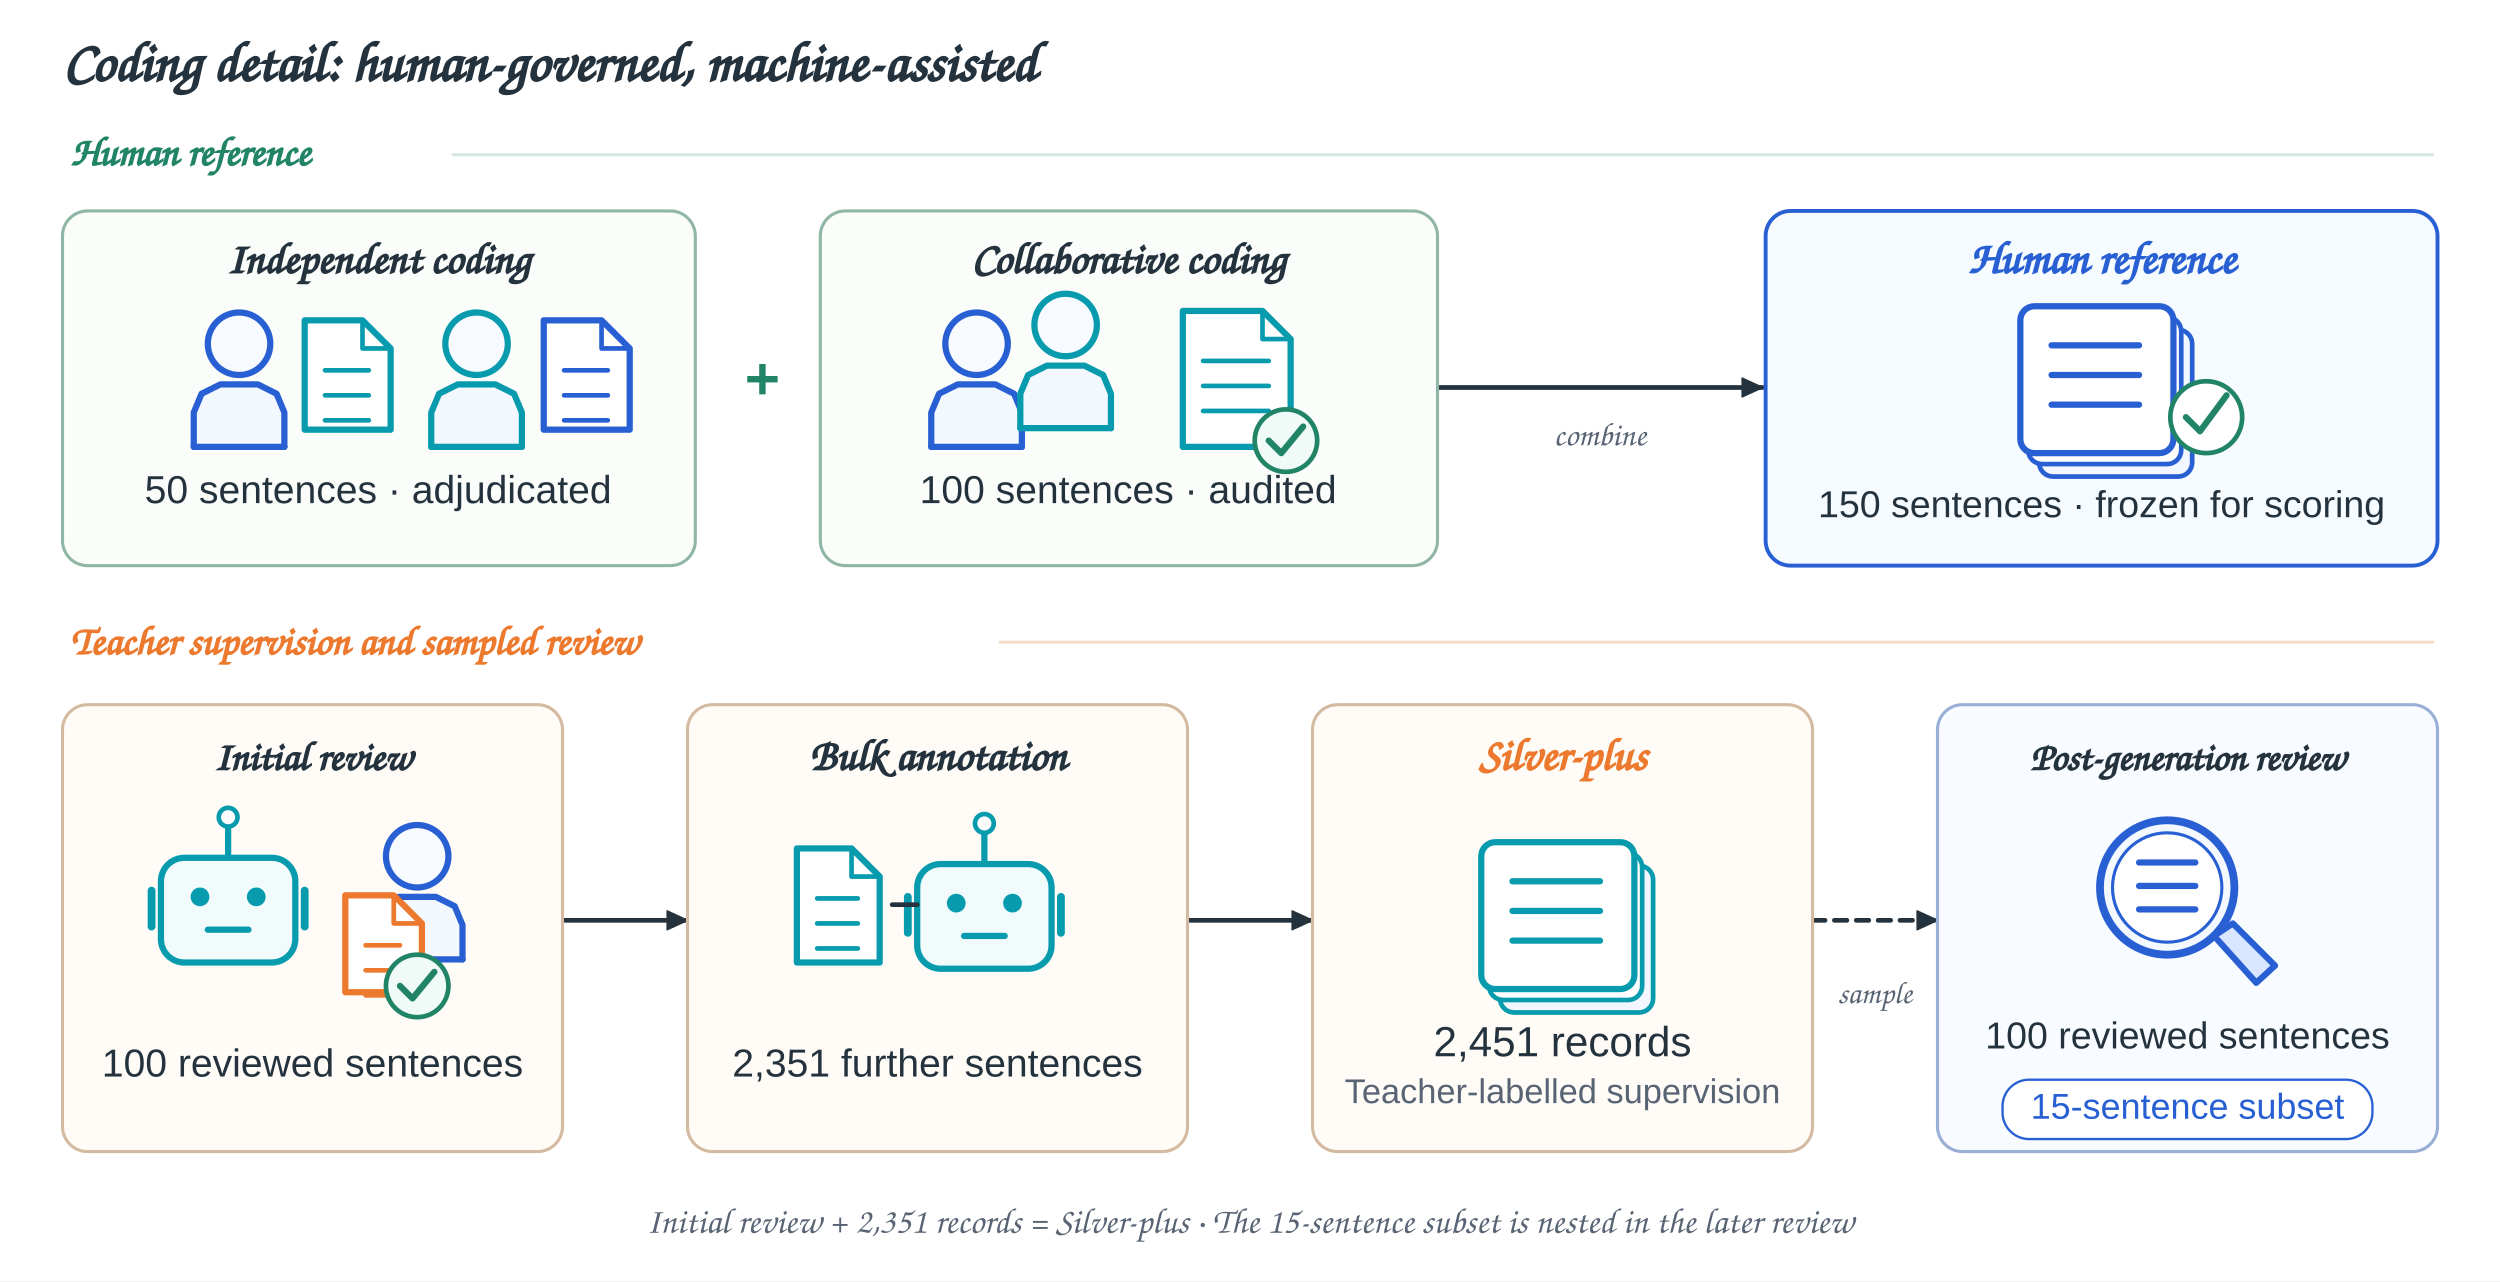
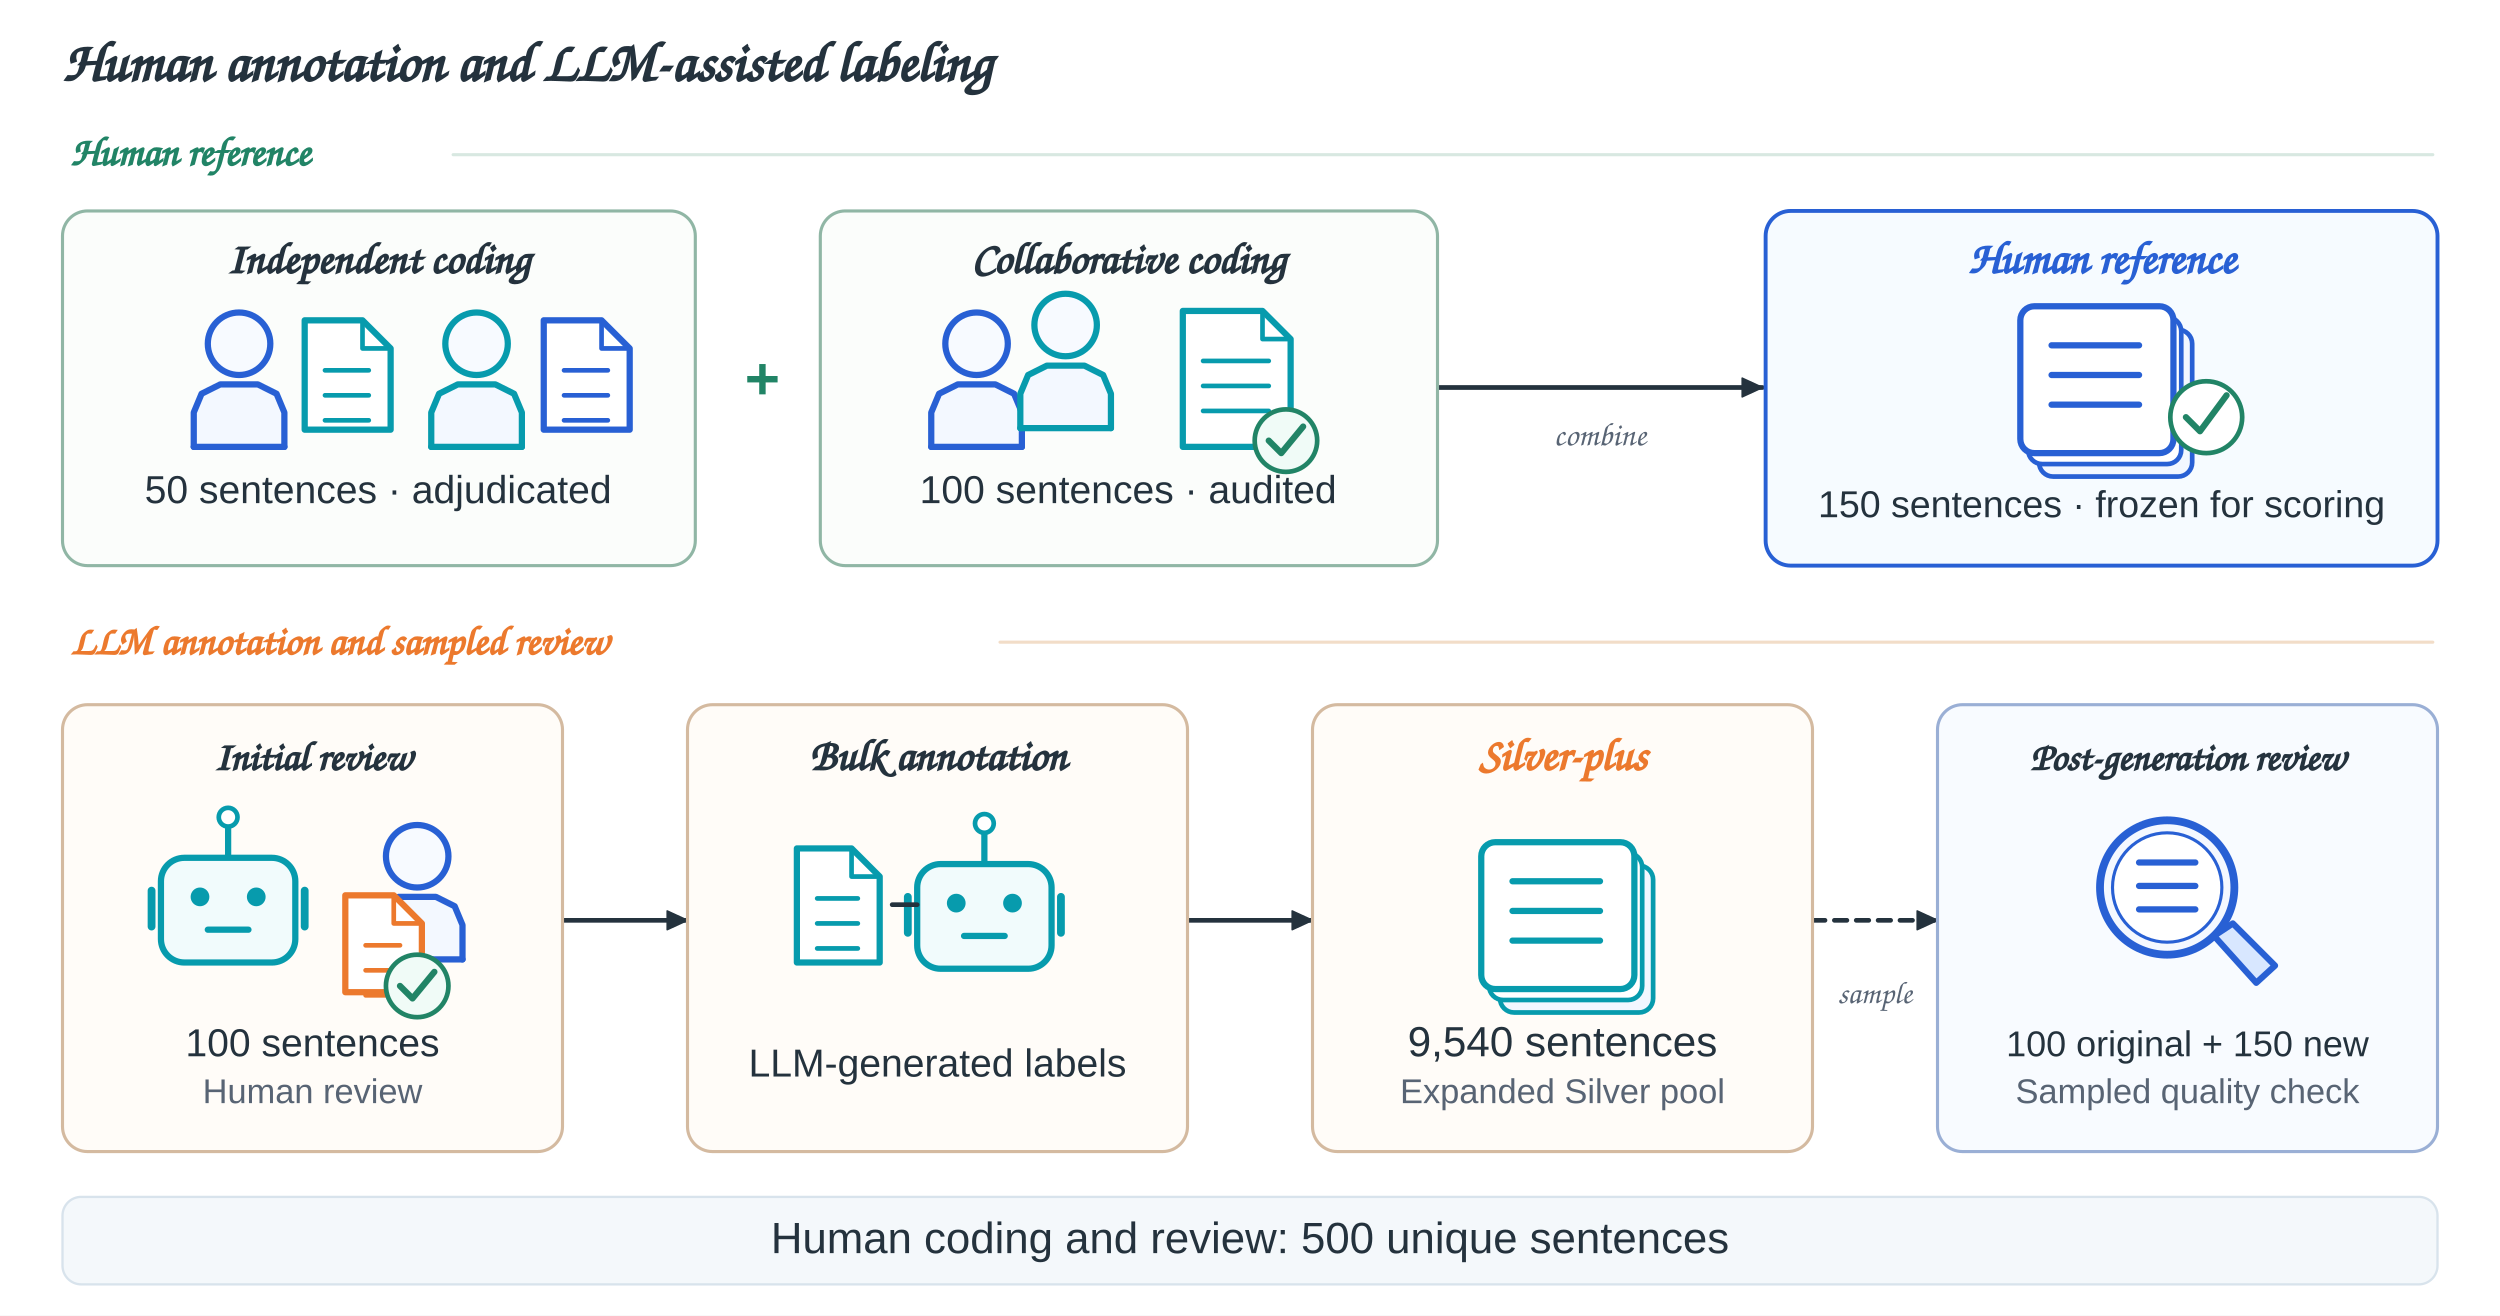
- <svg xmlns="http://www.w3.org/2000/svg" viewBox="0 0 1600 820">
-   <rect x="0" y="0" width="1600" height="820" rx="0" fill="#ffffff" stroke="#ffffff" stroke-width="0" />
-   <text x="40" y="52" font-family="Comic Sans MS" font-weight="bold" font-size="36" fill="#24323d" text-anchor="start">Coding detail: human-governed, machine-assisted</text>
+ <svg xmlns="http://www.w3.org/2000/svg" viewBox="0 0 1600 842">
+   <rect x="0" y="0" width="1600" height="842" rx="0" fill="#ffffff" stroke="#ffffff" stroke-width="0" />
+   <text x="40" y="52" font-family="Comic Sans MS" font-weight="bold" font-size="36" fill="#24323d" text-anchor="start">Human annotation and LLM-assisted labeling</text>
  <text x="45" y="106" font-family="Comic Sans MS" font-weight="bold" font-size="26" fill="#218466" text-anchor="start">Human reference</text>
  <path d="M 290 99 L 1557 99" stroke="#d8e8e1" stroke-width="2" fill="none" stroke-linecap="round" stroke-linejoin="round" />
  <path d="M 918 248 L 1128 248" stroke="#24323d" stroke-width="3" fill="none" stroke-linecap="round" stroke-linejoin="round" />
  <path d="M 1128 248 L 1115.0 242.0 L 1115.0 254.0 Z" stroke="#24323d" stroke-width="1" fill="#24323d" stroke-linecap="round" stroke-linejoin="round" />
  <text x="485" y="253" font-family="Comic Sans MS" font-weight="bold" font-size="43" fill="#218466" text-anchor="middle">+</text>
  <rect x="40" y="135" width="405" height="227" rx="16" fill="#fbfdfb" stroke="#90b6a5" stroke-width="2" />
  <rect x="525" y="135" width="395" height="227" rx="16" fill="#fbfdfb" stroke="#90b6a5" stroke-width="2" />
  <rect x="1130" y="135" width="430" height="227" rx="16" fill="#f6fbff" stroke="#2860d4" stroke-width="2.5" />
  <text x="242" y="175" font-family="Comic Sans MS" font-weight="bold" font-size="28" fill="#24323d" text-anchor="middle">Independent coding</text>
  <circle cx="153" cy="220" r="20" fill="#f7faff" stroke="#2860d4" stroke-width="4" />
  <path d="M 124 286 L 124 264 L 129 252 L 141 246 L 165 246 L 177 252 L 182 264 L 182 286" stroke="#2860d4" stroke-width="4" fill="#f3f8ff" stroke-linecap="round" stroke-linejoin="round" />
  <path d="M 124 286 L 182 286" stroke="#2860d4" stroke-width="4" fill="none" stroke-linecap="round" stroke-linejoin="round" />
  <path d="M 195 205 L 232 205 L 250 223 L 250 275 L 195 275 L 195 205" stroke="#079bad" stroke-width="4" fill="#ffffff" stroke-linecap="round" stroke-linejoin="round" />
  <path d="M 232 205 L 232 223 L 250 223" stroke="#079bad" stroke-width="3" fill="none" stroke-linecap="round" stroke-linejoin="round" />
  <path d="M 208 237 L 236 237" stroke="#079bad" stroke-width="3" fill="none" stroke-linecap="round" stroke-linejoin="round" />
  <path d="M 208 253 L 236 253" stroke="#079bad" stroke-width="3" fill="none" stroke-linecap="round" stroke-linejoin="round" />
  <path d="M 208 269 L 236 269" stroke="#079bad" stroke-width="3" fill="none" stroke-linecap="round" stroke-linejoin="round" />
  <circle cx="305" cy="220" r="20" fill="#f7faff" stroke="#079bad" stroke-width="4" />
  <path d="M 276 286 L 276 264 L 281 252 L 293 246 L 317 246 L 329 252 L 334 264 L 334 286" stroke="#079bad" stroke-width="4" fill="#f3f8ff" stroke-linecap="round" stroke-linejoin="round" />
  <path d="M 276 286 L 334 286" stroke="#079bad" stroke-width="4" fill="none" stroke-linecap="round" stroke-linejoin="round" />
  <path d="M 348 205 L 385 205 L 403 223 L 403 275 L 348 275 L 348 205" stroke="#2860d4" stroke-width="4" fill="#ffffff" stroke-linecap="round" stroke-linejoin="round" />
  <path d="M 385 205 L 385 223 L 403 223" stroke="#2860d4" stroke-width="3" fill="none" stroke-linecap="round" stroke-linejoin="round" />
  <path d="M 361 237 L 389 237" stroke="#2860d4" stroke-width="3" fill="none" stroke-linecap="round" stroke-linejoin="round" />
  <path d="M 361 253 L 389 253" stroke="#2860d4" stroke-width="3" fill="none" stroke-linecap="round" stroke-linejoin="round" />
  <path d="M 361 269 L 389 269" stroke="#2860d4" stroke-width="3" fill="none" stroke-linecap="round" stroke-linejoin="round" />
  <text x="242" y="322" font-family="Arial" font-weight="normal" font-size="25" fill="#24323d" text-anchor="middle">50 sentences · adjudicated</text>
  <text x="722" y="175" font-family="Comic Sans MS" font-weight="bold" font-size="28" fill="#24323d" text-anchor="middle">Collaborative coding</text>
  <circle cx="625" cy="220" r="20" fill="#f7faff" stroke="#2860d4" stroke-width="4" />
  <path d="M 596 286 L 596 264 L 601 252 L 613 246 L 637 246 L 649 252 L 654 264 L 654 286" stroke="#2860d4" stroke-width="4" fill="#f3f8ff" stroke-linecap="round" stroke-linejoin="round" />
  <path d="M 596 286 L 654 286" stroke="#2860d4" stroke-width="4" fill="none" stroke-linecap="round" stroke-linejoin="round" />
  <circle cx="682" cy="208" r="20" fill="#f7faff" stroke="#079bad" stroke-width="4" />
  <path d="M 653 274 L 653 252 L 658 240 L 670 234 L 694 234 L 706 240 L 711 252 L 711 274" stroke="#079bad" stroke-width="4" fill="#f3f8ff" stroke-linecap="round" stroke-linejoin="round" />
  <path d="M 653 274 L 711 274" stroke="#079bad" stroke-width="4" fill="none" stroke-linecap="round" stroke-linejoin="round" />
  <path d="M 757 199 L 808 199 L 826 217 L 826 286 L 757 286 L 757 199" stroke="#079bad" stroke-width="4" fill="#ffffff" stroke-linecap="round" stroke-linejoin="round" />
  <path d="M 808 199 L 808 217 L 826 217" stroke="#079bad" stroke-width="3" fill="none" stroke-linecap="round" stroke-linejoin="round" />
  <path d="M 770 231 L 812 231" stroke="#079bad" stroke-width="3" fill="none" stroke-linecap="round" stroke-linejoin="round" />
  <path d="M 770 247 L 812 247" stroke="#079bad" stroke-width="3" fill="none" stroke-linecap="round" stroke-linejoin="round" />
  <path d="M 770 263 L 812 263" stroke="#079bad" stroke-width="3" fill="none" stroke-linecap="round" stroke-linejoin="round" />
  <circle cx="823" cy="282" r="20" fill="#f0fbf7" stroke="#218466" stroke-width="3" />
  <path d="M 812 282 L 820 290 L 834 273" stroke="#218466" stroke-width="4" fill="none" stroke-linecap="round" stroke-linejoin="round" />
  <text x="722" y="322" font-family="Arial" font-weight="normal" font-size="25" fill="#24323d" text-anchor="middle">100 sentences · audited</text>
  <rect x="1305" y="211" width="98" height="94" rx="9" fill="#f2f7ff" stroke="#2860d4" stroke-width="3" />
  <rect x="1298" y="203" width="98" height="94" rx="9" fill="#ffffff" stroke="#2860d4" stroke-width="3" />
  <rect x="1293" y="196" width="98" height="94" rx="9" fill="#ffffff" stroke="#2860d4" stroke-width="4" />
  <path d="M 1313 221 L 1369 221" stroke="#2860d4" stroke-width="4" fill="none" stroke-linecap="round" stroke-linejoin="round" />
  <path d="M 1313 240 L 1369 240" stroke="#2860d4" stroke-width="4" fill="none" stroke-linecap="round" stroke-linejoin="round" />
  <path d="M 1313 259 L 1369 259" stroke="#2860d4" stroke-width="4" fill="none" stroke-linecap="round" stroke-linejoin="round" />
  <circle cx="1412" cy="267" r="23" fill="#ffffff" stroke="#218466" stroke-width="3" />
  <path d="M 1399 267 L 1408 276 L 1425 253" stroke="#218466" stroke-width="4" fill="none" stroke-linecap="round" stroke-linejoin="round" />
  <text x="1345" y="175" font-family="Comic Sans MS" font-weight="bold" font-size="29" fill="#2860d4" text-anchor="middle">Human reference</text>
  <text x="1345" y="331" font-family="Arial" font-weight="normal" font-size="24" fill="#24323d" text-anchor="middle">150 sentences · frozen for scoring</text>
  <text x="1024" y="285" font-family="Comic Sans MS" font-weight="normal" font-size="21" fill="#586474" text-anchor="middle">combine</text>
-   <text x="45" y="419" font-family="Comic Sans MS" font-weight="bold" font-size="26" fill="#ec792d" text-anchor="start">Teacher supervision and sampled review</text>
+   <text x="45" y="419" font-family="Comic Sans MS" font-weight="bold" font-size="26" fill="#ec792d" text-anchor="start">LLM annotation and sampled review</text>
  <path d="M 640 411 L 1557 411" stroke="#f2ddc8" stroke-width="2" fill="none" stroke-linecap="round" stroke-linejoin="round" />
  <path d="M 360 589 L 440 589" stroke="#24323d" stroke-width="3" fill="none" stroke-linecap="round" stroke-linejoin="round" />
  <path d="M 440 589 L 427.0 583.0 L 427.0 595.0 Z" stroke="#24323d" stroke-width="1" fill="#24323d" stroke-linecap="round" stroke-linejoin="round" />
  <path d="M 760 589 L 840 589" stroke="#24323d" stroke-width="3" fill="none" stroke-linecap="round" stroke-linejoin="round" />
  <path d="M 840 589 L 827.0 583.0 L 827.0 595.0 Z" stroke="#24323d" stroke-width="1" fill="#24323d" stroke-linecap="round" stroke-linejoin="round" />
  <path d="M 1160 589 L 1240 589" stroke="#24323d" stroke-width="3" fill="none" stroke-linecap="round" stroke-linejoin="round" stroke-dasharray="8 6" />
  <path d="M 1240 589 L 1227.0 583.0 L 1227.0 595.0 Z" stroke="#24323d" stroke-width="1" fill="#24323d" stroke-linecap="round" stroke-linejoin="round" />
  <rect x="40" y="451" width="320" height="286" rx="16" fill="#fffcf8" stroke="#d4baa0" stroke-width="2" />
  <rect x="440" y="451" width="320" height="286" rx="16" fill="#fffcf8" stroke="#d4baa0" stroke-width="2" />
  <rect x="840" y="451" width="320" height="286" rx="16" fill="#fffcf8" stroke="#d4baa0" stroke-width="2" />
  <rect x="1240" y="451" width="320" height="286" rx="16" fill="#f8fbff" stroke="#9aafd5" stroke-width="2" />
  <text x="200" y="493" font-family="Comic Sans MS" font-weight="bold" font-size="26" fill="#24323d" text-anchor="middle">Initial review</text>
  <rect x="103" y="549" width="86" height="67" rx="15" fill="#f1fbfc" stroke="#079bad" stroke-width="4" />
  <path d="M 146 548 L 146 529" stroke="#079bad" stroke-width="4" fill="none" stroke-linecap="round" stroke-linejoin="round" />
  <circle cx="146" cy="523" r="6" fill="#ffffff" stroke="#079bad" stroke-width="3" />
  <circle cx="128" cy="574" r="5" fill="#079bad" stroke="#079bad" stroke-width="2" />
  <circle cx="164" cy="574" r="5" fill="#079bad" stroke="#079bad" stroke-width="2" />
  <path d="M 133 595 L 159 595" stroke="#079bad" stroke-width="4" fill="none" stroke-linecap="round" stroke-linejoin="round" />
  <path d="M 97 570 L 97 593" stroke="#079bad" stroke-width="5" fill="none" stroke-linecap="round" stroke-linejoin="round" />
  <path d="M 195 570 L 195 593" stroke="#079bad" stroke-width="5" fill="none" stroke-linecap="round" stroke-linejoin="round" />
  <circle cx="267" cy="548" r="20" fill="#f7faff" stroke="#2860d4" stroke-width="4" />
  <path d="M 238 614 L 238 592 L 243 580 L 255 574 L 279 574 L 291 580 L 296 592 L 296 614" stroke="#2860d4" stroke-width="4" fill="#f3f8ff" stroke-linecap="round" stroke-linejoin="round" />
  <path d="M 238 614 L 296 614" stroke="#2860d4" stroke-width="4" fill="none" stroke-linecap="round" stroke-linejoin="round" />
  <path d="M 221 573 L 252 573 L 270 591 L 270 635 L 221 635 L 221 573" stroke="#ec792d" stroke-width="4" fill="#ffffff" stroke-linecap="round" stroke-linejoin="round" />
  <path d="M 252 573 L 252 591 L 270 591" stroke="#ec792d" stroke-width="3" fill="none" stroke-linecap="round" stroke-linejoin="round" />
  <path d="M 234 605 L 256 605" stroke="#ec792d" stroke-width="3" fill="none" stroke-linecap="round" stroke-linejoin="round" />
  <path d="M 234 621 L 256 621" stroke="#ec792d" stroke-width="3" fill="none" stroke-linecap="round" stroke-linejoin="round" />
  <path d="M 234 637 L 256 637" stroke="#ec792d" stroke-width="3" fill="none" stroke-linecap="round" stroke-linejoin="round" />
  <circle cx="267" cy="631" r="20" fill="#f0fbf7" stroke="#218466" stroke-width="3" />
  <path d="M 256 631 L 264 639 L 278 622" stroke="#218466" stroke-width="4" fill="none" stroke-linecap="round" stroke-linejoin="round" />
-   <text x="200" y="689" font-family="Arial" font-weight="normal" font-size="25" fill="#24323d" text-anchor="middle">100 reviewed sentences</text>
+   <text x="200" y="676" font-family="Arial" font-weight="normal" font-size="25" fill="#24323d" text-anchor="middle">100 sentences</text>
+   <text x="200" y="706" font-family="Arial" font-weight="normal" font-size="22" fill="#586474" text-anchor="middle">Human review</text>
  <text x="600" y="493" font-family="Comic Sans MS" font-weight="bold" font-size="28" fill="#24323d" text-anchor="middle">Bulk annotation</text>
  <path d="M 510 543 L 545 543 L 563 561 L 563 616 L 510 616 L 510 543" stroke="#079bad" stroke-width="4" fill="#ffffff" stroke-linecap="round" stroke-linejoin="round" />
  <path d="M 545 543 L 545 561 L 563 561" stroke="#079bad" stroke-width="3" fill="none" stroke-linecap="round" stroke-linejoin="round" />
  <path d="M 523 575 L 549 575" stroke="#079bad" stroke-width="3" fill="none" stroke-linecap="round" stroke-linejoin="round" />
  <path d="M 523 591 L 549 591" stroke="#079bad" stroke-width="3" fill="none" stroke-linecap="round" stroke-linejoin="round" />
  <path d="M 523 607 L 549 607" stroke="#079bad" stroke-width="3" fill="none" stroke-linecap="round" stroke-linejoin="round" />
  <rect x="587" y="553" width="86" height="67" rx="15" fill="#f1fbfc" stroke="#079bad" stroke-width="4" />
  <path d="M 630 552 L 630 533" stroke="#079bad" stroke-width="4" fill="none" stroke-linecap="round" stroke-linejoin="round" />
  <circle cx="630" cy="527" r="6" fill="#ffffff" stroke="#079bad" stroke-width="3" />
  <circle cx="612" cy="578" r="5" fill="#079bad" stroke="#079bad" stroke-width="2" />
  <circle cx="648" cy="578" r="5" fill="#079bad" stroke="#079bad" stroke-width="2" />
  <path d="M 617 599 L 643 599" stroke="#079bad" stroke-width="4" fill="none" stroke-linecap="round" stroke-linejoin="round" />
  <path d="M 581 574 L 581 597" stroke="#079bad" stroke-width="5" fill="none" stroke-linecap="round" stroke-linejoin="round" />
  <path d="M 679 574 L 679 597" stroke="#079bad" stroke-width="5" fill="none" stroke-linecap="round" stroke-linejoin="round" />
  <path d="M 571 579 L 587 579" stroke="#24323d" stroke-width="3" fill="none" stroke-linecap="round" stroke-linejoin="round" />
-   <text x="600" y="689" font-family="Arial" font-weight="normal" font-size="25" fill="#24323d" text-anchor="middle">2,351 further sentences</text>
+   <text x="600" y="689" font-family="Arial" font-weight="normal" font-size="25" fill="#24323d" text-anchor="middle">LLM-generated labels</text>
  <text x="1000" y="493" font-family="Comic Sans MS" font-weight="bold" font-size="29" fill="#ec792d" text-anchor="middle">Silver-plus</text>
  <rect x="960" y="554" width="98" height="94" rx="9" fill="#f2f7ff" stroke="#079bad" stroke-width="3" />
  <rect x="953" y="546" width="98" height="94" rx="9" fill="#ffffff" stroke="#079bad" stroke-width="3" />
  <rect x="948" y="539" width="98" height="94" rx="9" fill="#ffffff" stroke="#079bad" stroke-width="4" />
  <path d="M 968 564 L 1024 564" stroke="#079bad" stroke-width="4" fill="none" stroke-linecap="round" stroke-linejoin="round" />
  <path d="M 968 583 L 1024 583" stroke="#079bad" stroke-width="4" fill="none" stroke-linecap="round" stroke-linejoin="round" />
  <path d="M 968 602 L 1024 602" stroke="#079bad" stroke-width="4" fill="none" stroke-linecap="round" stroke-linejoin="round" />
-   <text x="1000" y="676" font-family="Arial" font-weight="normal" font-size="27" fill="#24323d" text-anchor="middle">2,451 records</text>
-   <text x="1000" y="706" font-family="Arial" font-weight="normal" font-size="22" fill="#586474" text-anchor="middle">Teacher-labelled supervision</text>
+   <text x="1000" y="676" font-family="Arial" font-weight="normal" font-size="27" fill="#24323d" text-anchor="middle">9,540 sentences</text>
+   <text x="1000" y="706" font-family="Arial" font-weight="normal" font-size="22" fill="#586474" text-anchor="middle">Expanded Silver pool</text>
  <text x="1400" y="493" font-family="Comic Sans MS" font-weight="bold" font-size="25" fill="#24323d" text-anchor="middle">Post-generation review</text>
  <circle cx="1387" cy="568" r="43" fill="#f4f8ff" stroke="#2860d4" stroke-width="5" />
  <circle cx="1387" cy="568" r="35" fill="#ffffff" stroke="#2860d4" stroke-width="2" />
  <path d="M 1369 552 L 1405 552" stroke="#2860d4" stroke-width="4" fill="none" stroke-linecap="round" stroke-linejoin="round" />
  <path d="M 1369 567 L 1405 567" stroke="#2860d4" stroke-width="4" fill="none" stroke-linecap="round" stroke-linejoin="round" />
  <path d="M 1369 582 L 1405 582" stroke="#2860d4" stroke-width="4" fill="none" stroke-linecap="round" stroke-linejoin="round" />
  <path d="M 1417 599 L 1444 629 L 1456 618 L 1429 591 Z" stroke="#2860d4" stroke-width="4" fill="#d8e7ff" stroke-linecap="round" stroke-linejoin="round" />
-   <text x="1400" y="671" font-family="Arial" font-weight="normal" font-size="24" fill="#24323d" text-anchor="middle">100 reviewed sentences</text>
-   <rect x="1281.628" y="691" width="236.745" height="38" rx="17" fill="#ffffff" stroke="#2860d4" stroke-width="1.5" />
-   <text x="1400" y="716" font-family="Arial" font-weight="normal" font-size="23" fill="#2860d4" text-anchor="middle">15-sentence subset</text>
+   <text x="1400" y="676" font-family="Arial" font-weight="normal" font-size="23" fill="#24323d" text-anchor="middle">100 original + 150 new</text>
+   <text x="1400" y="706" font-family="Arial" font-weight="normal" font-size="22" fill="#586474" text-anchor="middle">Sampled quality check</text>
  <text x="1200" y="642" font-family="Comic Sans MS" font-weight="normal" font-size="20" fill="#586474" text-anchor="middle">sample</text>
-   <text x="800" y="789" font-family="Comic Sans MS" font-weight="normal" font-size="23" fill="#586474" text-anchor="middle">Initial review + 2,351 records = Silver-plus   ·   The 15-sentence subset is nested in the later review</text>
+   <rect x="40" y="766" width="1520" height="56" rx="12" fill="#f4f8fb" stroke="#d8e3ec" stroke-width="1.5" />
+   <text x="800" y="802" font-family="Arial" font-weight="normal" font-size="28" fill="#24323d" text-anchor="middle">Human coding and review: 500 unique sentences</text>
</svg>
